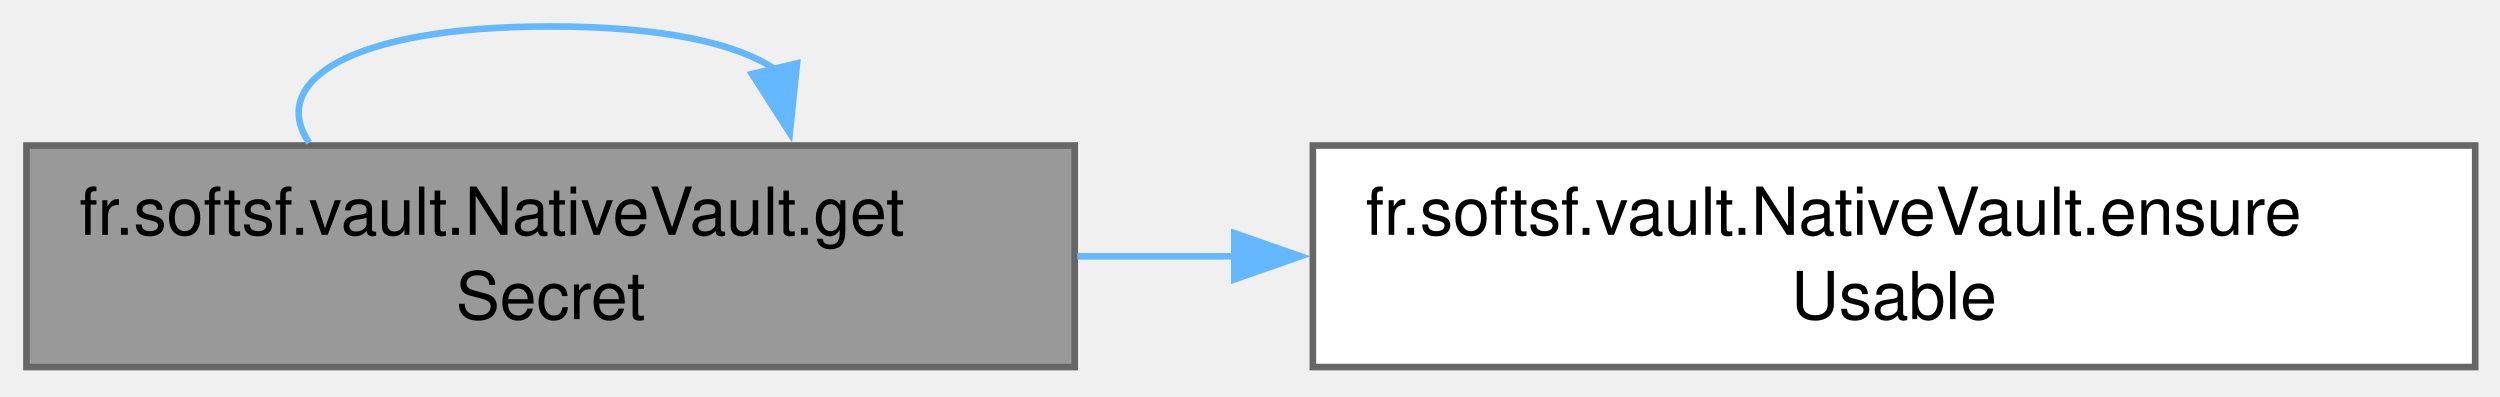
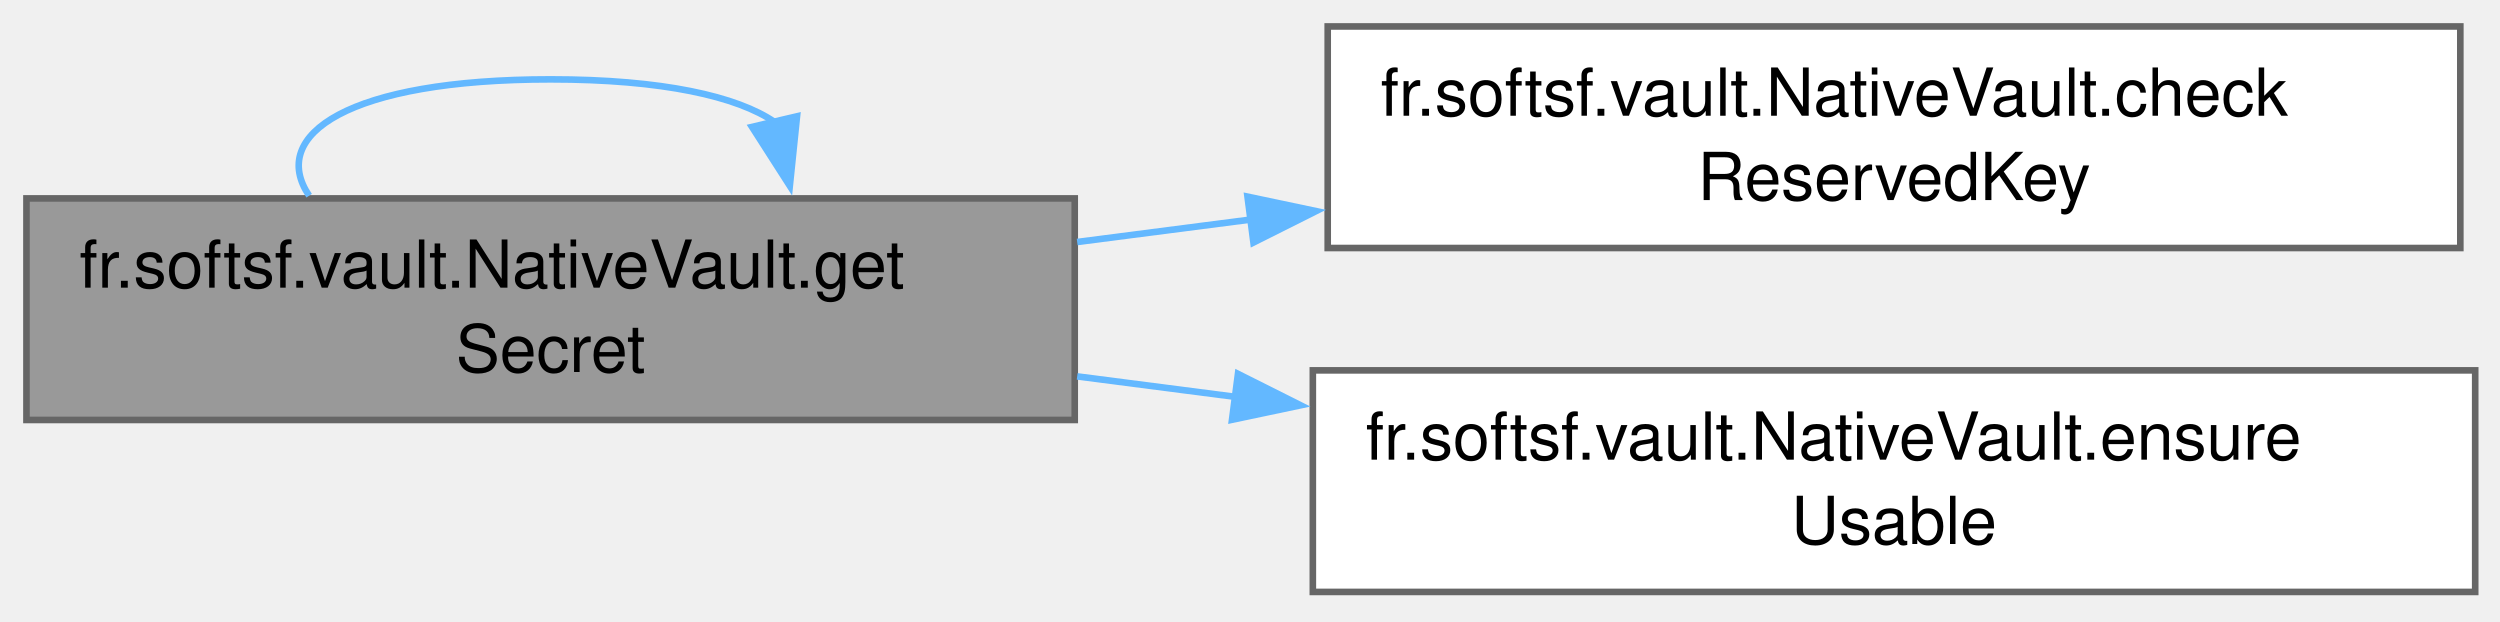
- <svg xmlns="http://www.w3.org/2000/svg" xmlns:xlink="http://www.w3.org/1999/xlink" width="378pt" height="60pt" viewBox="0.00 0.00 378.00 60.00">
-   <g id="graph0" class="graph" transform="scale(1 1) rotate(0) translate(4 55.5)">
+ <svg xmlns="http://www.w3.org/2000/svg" xmlns:xlink="http://www.w3.org/1999/xlink" width="378pt" height="94pt" viewBox="0.00 0.00 378.00 94.00">
+   <g id="graph0" class="graph" transform="scale(1 1) rotate(0) translate(4 89.5)">
    <g id="Node000001" class="node">
      <g id="a_Node000001">
        <a xlink:title="Retrieves a secret from the native credential store using a character array key.">
-           <polygon fill="#999999" stroke="#666666" points="158.5,-33.5 0,-33.5 0,0 158.5,0 158.5,-33.5" />
-           <text xml:space="preserve" text-anchor="start" x="8" y="-20" font-family="Helvetica,sans-Serif" font-size="10.00">fr.softsf.vault.NativeVault.get</text>
-           <text xml:space="preserve" text-anchor="middle" x="79.25" y="-7.25" font-family="Helvetica,sans-Serif" font-size="10.00">Secret</text>
+           <polygon fill="#999999" stroke="#666666" points="158.5,-59.5 0,-59.5 0,-26 158.5,-26 158.5,-59.5" />
+           <text xml:space="preserve" text-anchor="start" x="8" y="-46" font-family="Helvetica,sans-Serif" font-size="10.00">fr.softsf.vault.NativeVault.get</text>
+           <text xml:space="preserve" text-anchor="middle" x="79.25" y="-33.25" font-family="Helvetica,sans-Serif" font-size="10.00">Secret</text>
        </a>
      </g>
    </g>
-     <g id="edge2_Node000001_Node000001" class="edge">
-       <g id="a_edge2_Node000001_Node000001">
+     <g id="edge3_Node000001_Node000001" class="edge">
+       <g id="a_edge3_Node000001_Node000001">
        <a xlink:title=" ">
-           <path fill="none" stroke="#63b8ff" d="M42.74,-33.91C36.53,-43.12 48.7,-51.5 79.25,-51.5 96.19,-51.5 107.49,-48.92 113.12,-45.05" />
-           <polygon fill="#63b8ff" stroke="#63b8ff" points="116.51,-45.92 115.42,-35.39 109.7,-44.31 116.51,-45.92" />
+           <path fill="none" stroke="#63b8ff" d="M42.74,-59.91C36.53,-69.12 48.7,-77.5 79.25,-77.5 96.19,-77.5 107.49,-74.92 113.12,-71.05" />
+           <polygon fill="#63b8ff" stroke="#63b8ff" points="116.51,-71.92 115.42,-61.39 109.7,-70.31 116.51,-71.92" />
        </a>
      </g>
    </g>
    <g id="Node000002" class="node">
      <g id="a_Node000002">
+         <a xlink:href="classfr_1_1softsf_1_1vault_1_1NativeVault.html#ac55e8b386876fbcea7fd9c56d2cc376b" target="_top" xlink:title="Checks whether the given key starts with the reserved library prefix.">
+           <polygon fill="white" stroke="#666666" points="368,-85.5 196.75,-85.5 196.75,-52 368,-52 368,-85.5" />
+           <text xml:space="preserve" text-anchor="start" x="204.75" y="-72" font-family="Helvetica,sans-Serif" font-size="10.00">fr.softsf.vault.NativeVault.check</text>
+           <text xml:space="preserve" text-anchor="middle" x="282.38" y="-59.25" font-family="Helvetica,sans-Serif" font-size="10.00">ReservedKey</text>
+         </a>
+       </g>
+     </g>
+     <g id="edge1_Node000001_Node000002" class="edge">
+       <g id="a_edge1_Node000001_Node000002">
+         <a xlink:title=" ">
+           <path fill="none" stroke="#63b8ff" d="M158.87,-52.91C167.55,-54.04 176.46,-55.19 185.31,-56.33" />
+           <polygon fill="#63b8ff" stroke="#63b8ff" points="184.62,-59.77 194.99,-57.58 185.52,-52.83 184.62,-59.77" />
+         </a>
+       </g>
+     </g>
+     <g id="Node000003" class="node">
+       <g id="a_Node000003">
        <a xlink:href="classfr_1_1softsf_1_1vault_1_1NativeVault.html#a70a09e700fc761b5fb476840b7c85874" target="_top" xlink:title="Ensures that a strategy is available before performing operations.">
          <polygon fill="white" stroke="#666666" points="370.25,-33.5 194.5,-33.5 194.5,0 370.25,0 370.25,-33.5" />
          <text xml:space="preserve" text-anchor="start" x="202.5" y="-20" font-family="Helvetica,sans-Serif" font-size="10.00">fr.softsf.vault.NativeVault.ensure</text>
          <text xml:space="preserve" text-anchor="middle" x="282.38" y="-7.25" font-family="Helvetica,sans-Serif" font-size="10.00">Usable</text>
        </a>
      </g>
    </g>
-     <g id="edge1_Node000001_Node000002" class="edge">
-       <g id="a_edge1_Node000001_Node000002">
+     <g id="edge2_Node000001_Node000003" class="edge">
+       <g id="a_edge2_Node000001_Node000003">
        <a xlink:title=" ">
-           <path fill="none" stroke="#63b8ff" d="M158.87,-16.75C166.74,-16.75 174.79,-16.75 182.82,-16.75" />
-           <polygon fill="#63b8ff" stroke="#63b8ff" points="182.63,-20.25 192.63,-16.75 182.63,-13.25 182.63,-20.25" />
+           <path fill="none" stroke="#63b8ff" d="M158.87,-32.59C166.74,-31.57 174.79,-30.53 182.82,-29.49" />
+           <polygon fill="#63b8ff" stroke="#63b8ff" points="183.18,-32.97 192.65,-28.22 182.28,-26.03 183.18,-32.97" />
        </a>
      </g>
    </g>
  </g>
</svg>
